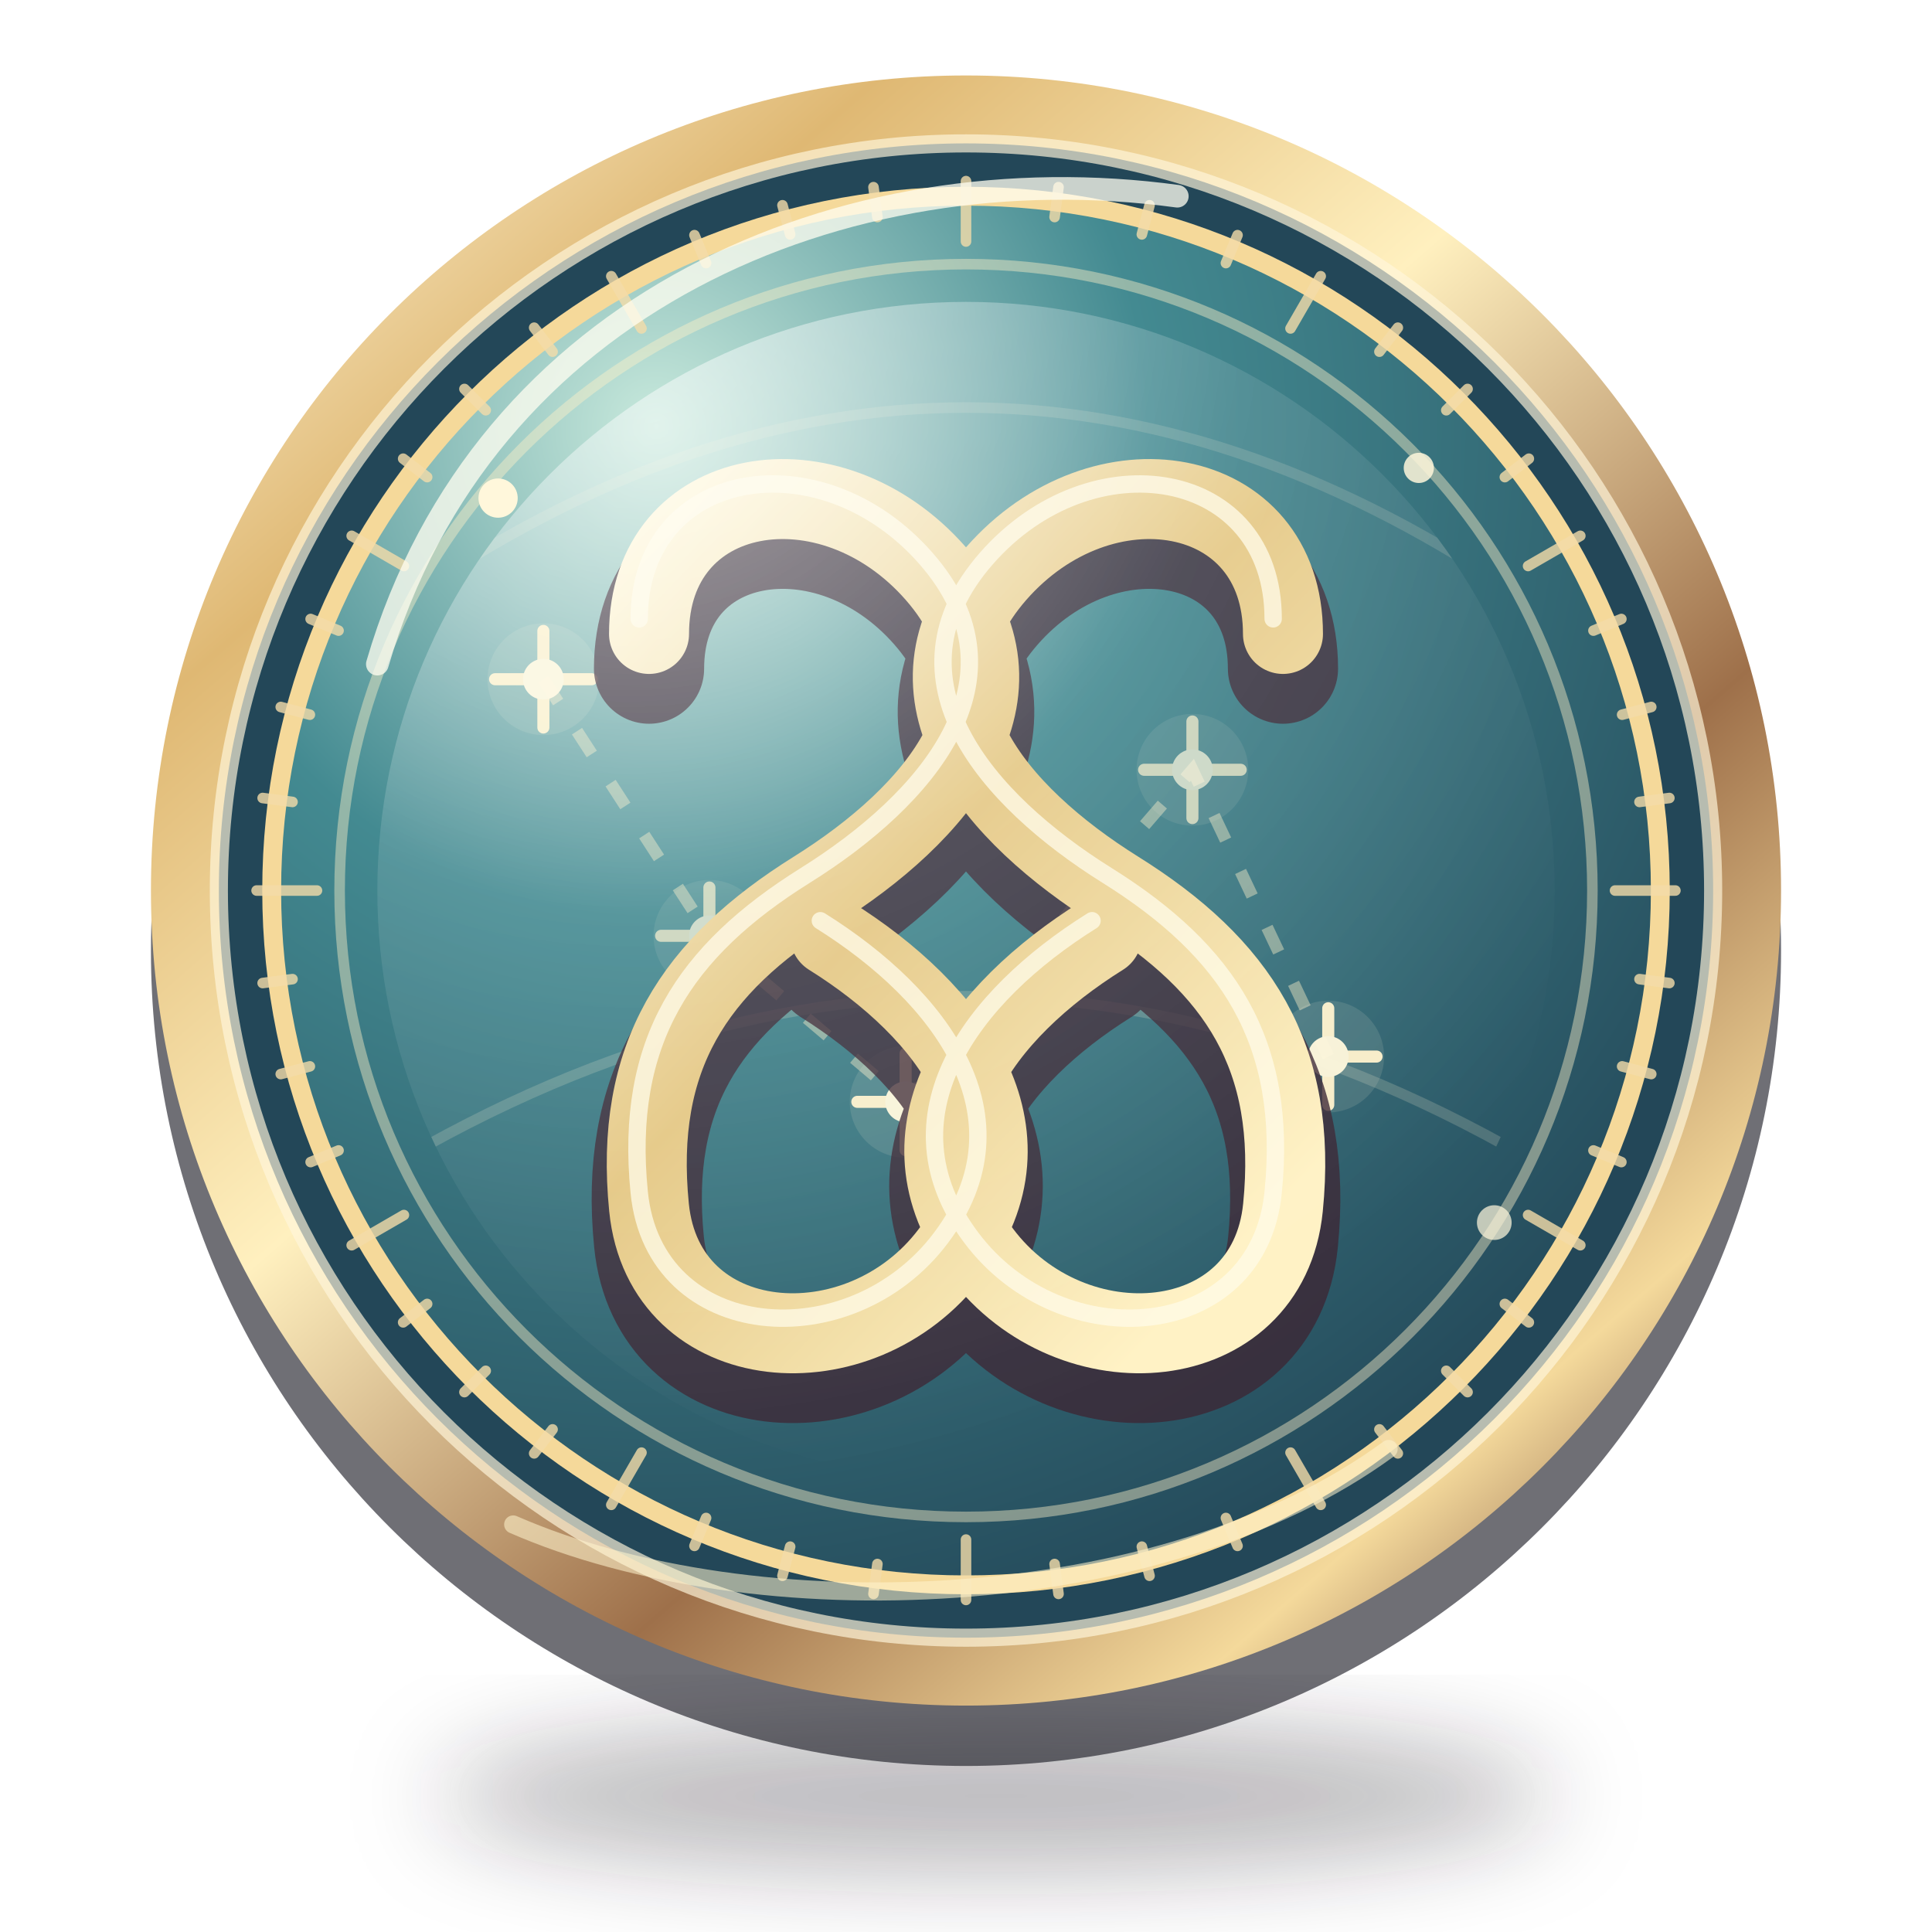
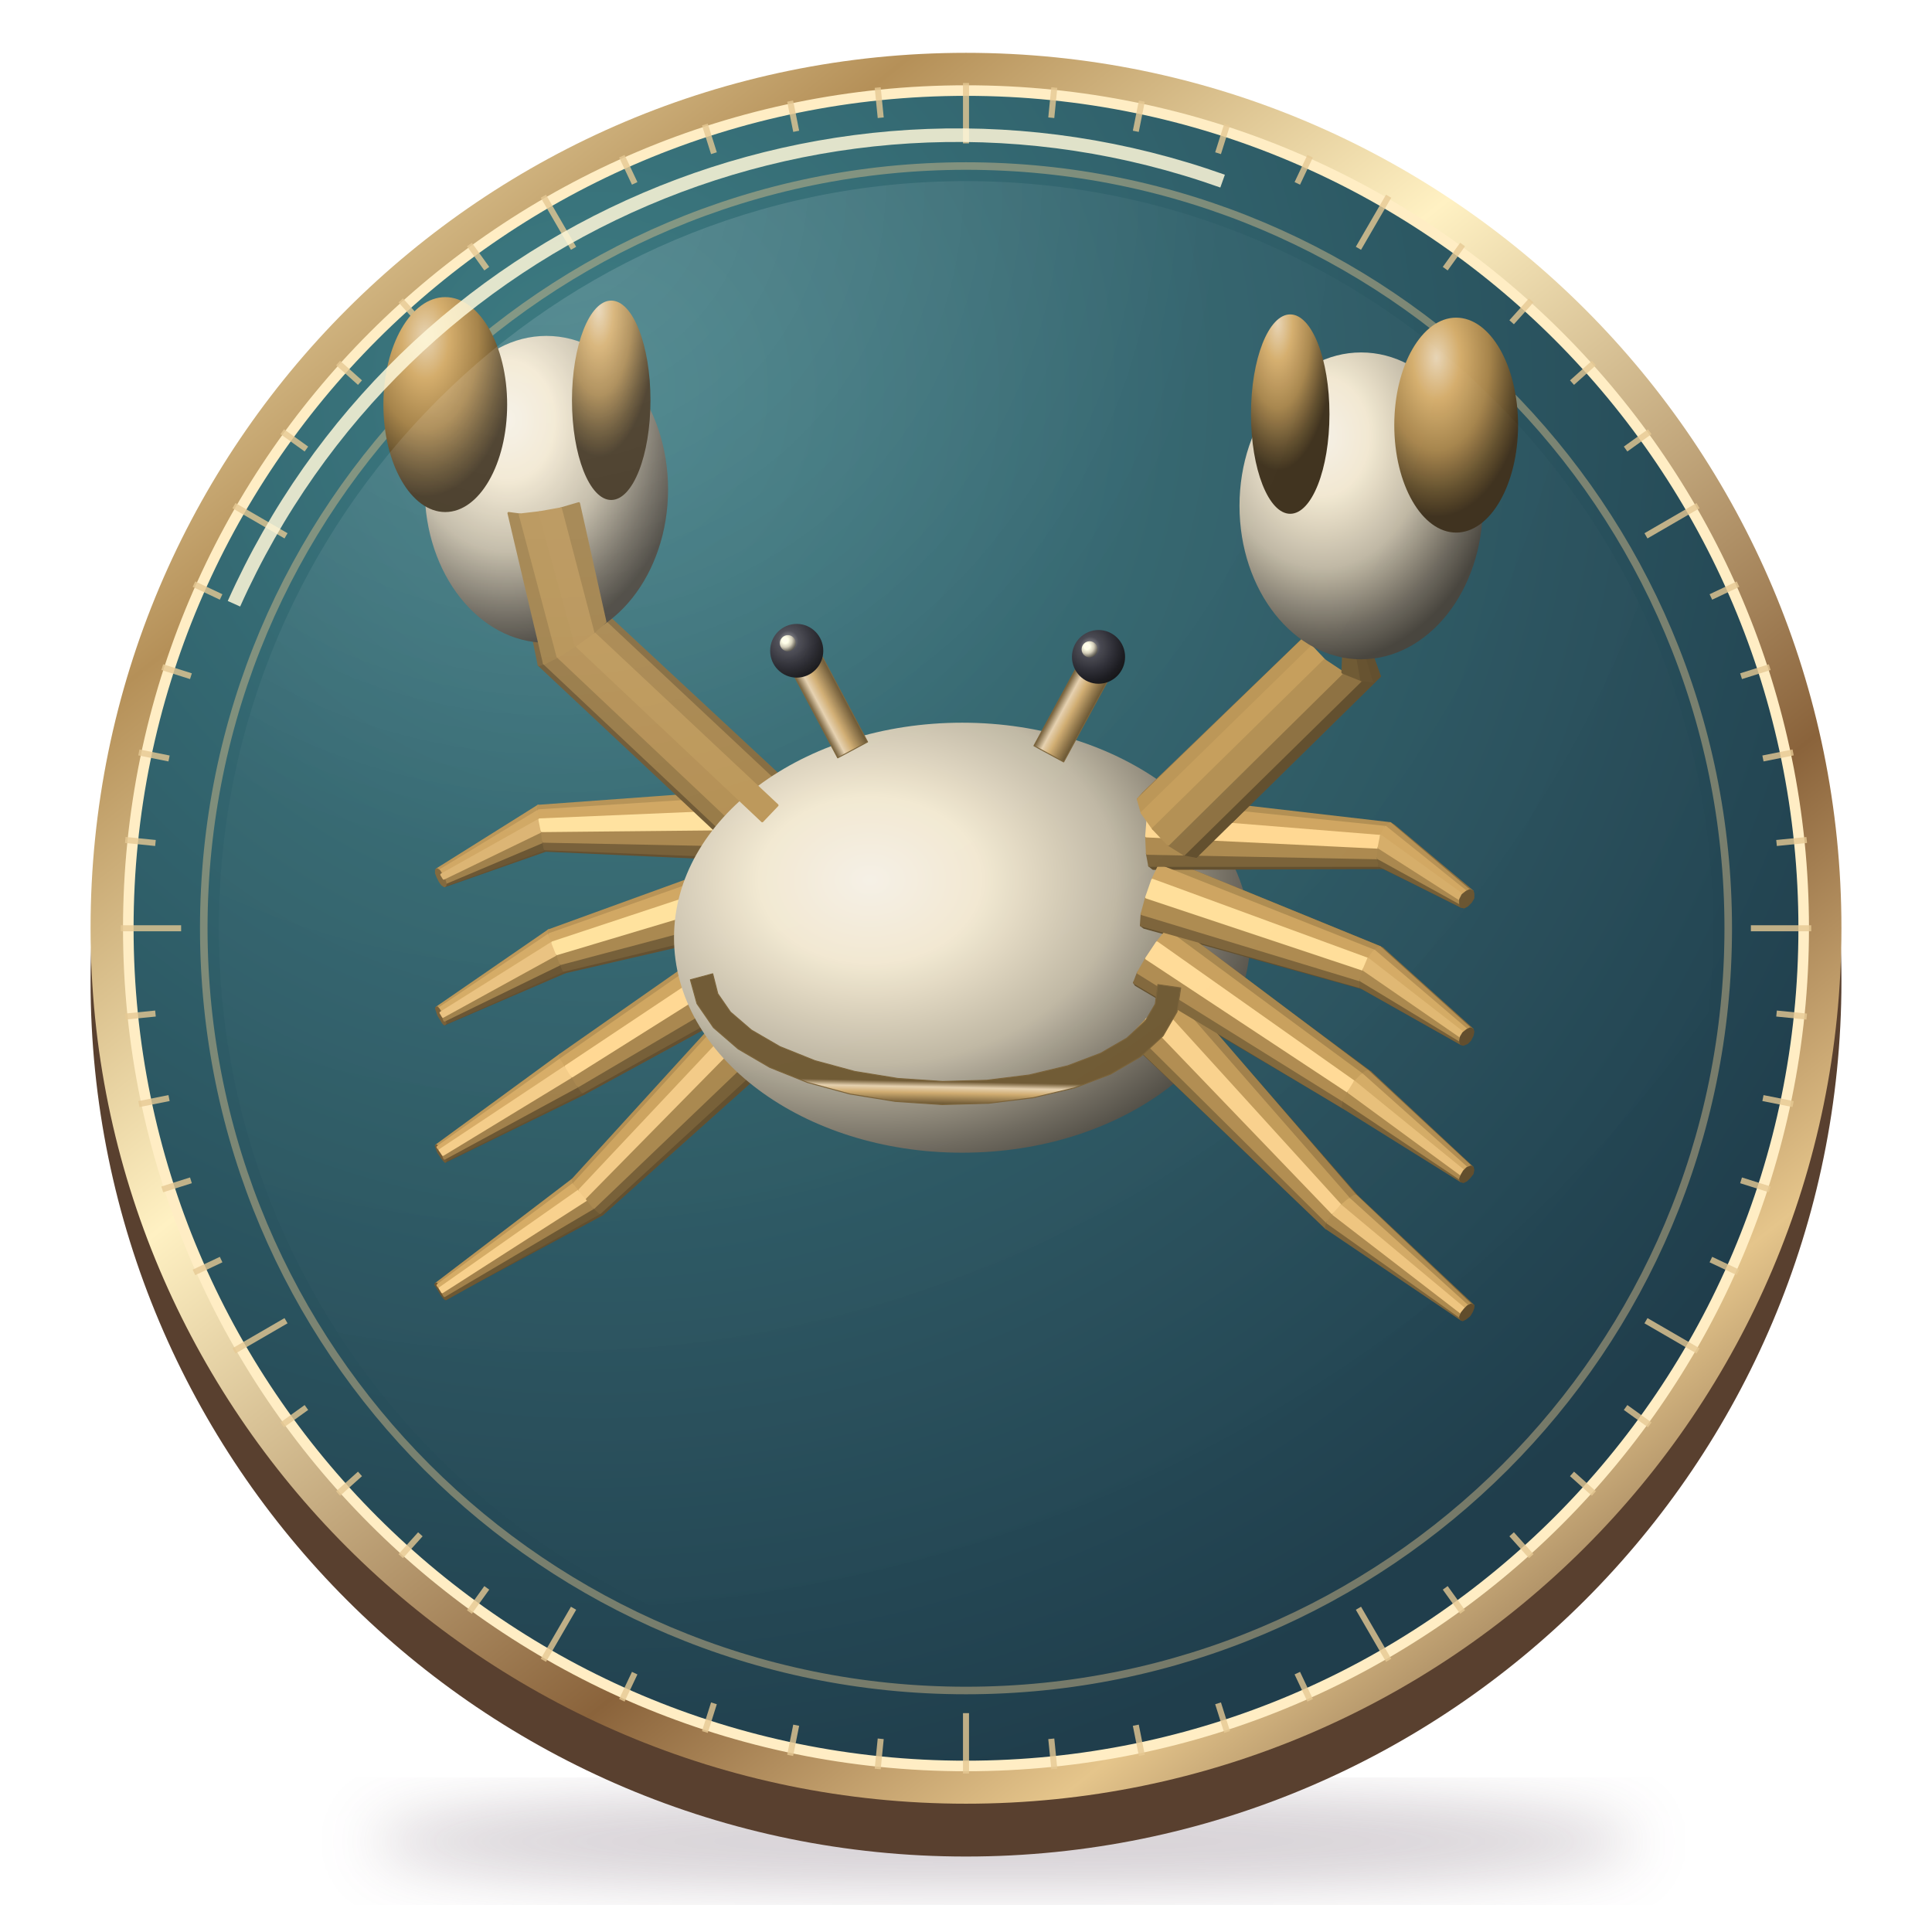
- <svg xmlns="http://www.w3.org/2000/svg" viewBox="0 0 128 128" role="img" aria-labelledby="seal-vezis-title seal-vezis-desc">
+ <svg xmlns="http://www.w3.org/2000/svg" viewBox="0 0 256 256" role="img" aria-labelledby="sculpt-vezis-title">
  <defs>
-     <radialGradient id="seal-vezis-sky" cx=".28" cy=".17" r=".92">
-       <stop stop-color="#c8e9dc" />
-       <stop offset=".38" stop-color="#438a91" />
-       <stop offset="1" stop-color="#234758" />
+     <linearGradient id="sculpt-vezis-metal" x1=".1" y1="0" x2=".9" y2="1">
+       <stop stop-color="#f8e9bb" />
+       <stop offset=".18" stop-color="#b59058" />
+       <stop offset=".38" stop-color="#fff1c3" />
+       <stop offset=".67" stop-color="#8a633b" />
+       <stop offset=".83" stop-color="#e5c58b" />
+       <stop offset="1" stop-color="#5a402f" />
+     </linearGradient>
+     <radialGradient id="sculpt-vezis-face" cx=".28" cy=".18" r=".85">
+       <stop stop-color="#3d7c83" />
+       <stop offset="1" stop-color="#203e4c" />
    </radialGradient>
-     <linearGradient id="seal-vezis-rim" x1=".05" y1=".02" x2=".9" y2="1">
-       <stop stop-color="#fff4d5" />
-       <stop offset=".19" stop-color="#dfb873" />
-       <stop offset=".42" stop-color="#fff0bf" />
-       <stop offset=".67" stop-color="#9e704a" />
-       <stop offset=".86" stop-color="#f4d99b" />
-       <stop offset="1" stop-color="#704437" />
-     </linearGradient>
-     <linearGradient id="seal-vezis-glyph" x1="0" y1="0" x2=".8" y2="1">
-       <stop stop-color="#fff9de" />
-       <stop offset=".48" stop-color="#e4c783" />
-       <stop offset="1" stop-color="#fff2c5" />
-     </linearGradient>
-     <radialGradient id="seal-vezis-shine" cx=".24" cy=".04" r=".92">
-       <stop stop-color="#fff" stop-opacity=".55" />
-       <stop offset=".52" stop-color="#fff" stop-opacity=".11" />
+     <radialGradient id="sculpt-vezis-glass" cx=".22" cy="0" r="1">
+       <stop stop-color="#fff" stop-opacity=".16" />
+       <stop offset=".45" stop-color="#fff" stop-opacity=".025" />
      <stop offset="1" stop-color="#fff" stop-opacity="0" />
    </radialGradient>
-     <filter id="seal-vezis-shadow" x="-.35" y="-.3" width="1.7" height="1.8">
-       <feGaussianBlur stdDeviation="3.2" />
+     <filter id="sculpt-vezis-blur">
+       <feGaussianBlur stdDeviation="4" />
    </filter>
-     <clipPath id="seal-vezis-clip">
-       <circle cx="64" cy="59" r="39" />
-     </clipPath>
  </defs>
-   <ellipse cx="66" cy="119" rx="37" ry="5" fill="#1d1721" opacity=".3" filter="url(#seal-vezis-shadow)" />
-   <circle cx="64" cy="63" r="54" fill="#171721" opacity=".62" />
-   <circle cx="64" cy="59" r="54" fill="url(#seal-vezis-rim)" />
-   <circle cx="64" cy="59" r="49.5" fill="#234758" stroke="#fff6db" stroke-opacity=".67" stroke-width="1.2" />
-   <circle cx="64" cy="59" r="46" fill="url(#seal-vezis-sky)" stroke="#f5d99a" stroke-width="1.25" />
-   <circle cx="64" cy="59" r="41.5" fill="none" stroke="#fff3c9" stroke-opacity=".43" stroke-width=".7" />
-   <g fill="none" stroke="#f4dca9" stroke-width=".7" stroke-opacity=".8" stroke-linecap="round">
-     <path d="M64.00 16.00L64.00 12.00" />
-     <path d="M69.87 14.38L70.13 12.40" />
-     <path d="M75.65 15.53L76.16 13.60" />
-     <path d="M81.22 17.43L81.99 15.58" />
-     <path d="M85.50 21.76L87.50 18.30" />
-     <path d="M91.39 23.30L92.61 21.71" />
-     <path d="M95.82 27.18L97.23 25.77" />
-     <path d="M99.70 31.61L101.29 30.39" />
-     <path d="M101.24 37.50L104.70 35.50" />
-     <path d="M105.57 41.78L107.42 41.01" />
-     <path d="M107.47 47.35L109.40 46.84" />
-     <path d="M108.62 53.13L110.60 52.87" />
-     <path d="M107.00 59.00L111.00 59.00" />
-     <path d="M108.62 64.87L110.60 65.13" />
-     <path d="M107.47 70.65L109.40 71.16" />
-     <path d="M105.57 76.22L107.42 76.99" />
-     <path d="M101.24 80.50L104.70 82.50" />
-     <path d="M99.70 86.39L101.29 87.61" />
-     <path d="M95.82 90.82L97.23 92.23" />
-     <path d="M91.39 94.70L92.61 96.29" />
-     <path d="M85.50 96.24L87.50 99.70" />
-     <path d="M81.22 100.57L81.99 102.42" />
-     <path d="M75.65 102.47L76.16 104.40" />
-     <path d="M69.87 103.62L70.13 105.60" />
-     <path d="M64.00 102.00L64.00 106.00" />
-     <path d="M58.13 103.62L57.87 105.60" />
-     <path d="M52.35 102.47L51.84 104.40" />
-     <path d="M46.78 100.57L46.01 102.42" />
-     <path d="M42.50 96.24L40.50 99.70" />
-     <path d="M36.61 94.70L35.39 96.29" />
-     <path d="M32.18 90.82L30.77 92.23" />
-     <path d="M28.30 86.39L26.71 87.61" />
-     <path d="M26.76 80.50L23.30 82.50" />
-     <path d="M22.43 76.22L20.58 76.99" />
-     <path d="M20.53 70.65L18.60 71.16" />
-     <path d="M19.38 64.87L17.40 65.13" />
-     <path d="M21.00 59.00L17.00 59.00" />
-     <path d="M19.38 53.13L17.40 52.87" />
-     <path d="M20.53 47.35L18.60 46.84" />
-     <path d="M22.43 41.78L20.58 41.01" />
-     <path d="M26.76 37.50L23.30 35.50" />
-     <path d="M28.30 31.61L26.71 30.39" />
-     <path d="M32.18 27.18L30.77 25.77" />
-     <path d="M36.61 23.30L35.39 21.71" />
-     <path d="M42.50 21.76L40.50 18.30" />
-     <path d="M46.78 17.43L46.01 15.58" />
-     <path d="M52.35 15.53L51.84 13.60" />
-     <path d="M58.13 14.38L57.87 12.40" />
+   <ellipse cx="133" cy="244" rx="84" ry="7" fill="#493345" opacity=".22" filter="url(#sculpt-vezis-blur)" />
+   <circle cx="128" cy="130" r="116" fill="#59402f" />
+   <circle cx="128" cy="123" r="116" fill="url(#sculpt-vezis-metal)" />
+   <circle cx="128" cy="123" r="111" fill="url(#sculpt-vezis-face)" stroke="#ffedc4" stroke-width="1.4" />
+   <circle cx="128" cy="123" r="101" fill="none" stroke="#dfc18c" stroke-opacity=".45" />
+   <g fill="none" stroke="#e6c994" stroke-width=".8" opacity=".8">
+     <path d="M128.0 19.0L128.0 11.0" />
+     <path d="M139.3 15.6L139.7 11.6" />
+     <path d="M150.5 17.4L151.3 13.4" />
+     <path d="M161.4 20.3L162.6 16.5" />
+     <path d="M171.9 24.3L173.6 20.7" />
+     <path d="M180.0 32.9L184.0 26.0" />
+     <path d="M191.5 35.6L193.8 32.4" />
+     <path d="M200.3 42.7L202.9 39.8" />
+     <path d="M208.3 50.7L211.2 48.1" />
+     <path d="M215.4 59.5L218.6 57.2" />
+     <path d="M218.1 71.0L225.0 67.0" />
+     <path d="M226.7 79.1L230.3 77.4" />
+     <path d="M230.7 89.6L234.5 88.4" />
+     <path d="M233.6 100.5L237.6 99.7" />
+     <path d="M235.4 111.7L239.4 111.3" />
+     <path d="M232.0 123.0L240.0 123.0" />
+     <path d="M235.4 134.3L239.4 134.7" />
+     <path d="M233.6 145.5L237.6 146.3" />
+     <path d="M230.7 156.4L234.5 157.6" />
+     <path d="M226.7 166.9L230.3 168.6" />
+     <path d="M218.1 175.0L225.0 179.0" />
+     <path d="M215.4 186.5L218.6 188.8" />
+     <path d="M208.3 195.3L211.2 197.9" />
+     <path d="M200.3 203.3L202.9 206.2" />
+     <path d="M191.5 210.4L193.8 213.6" />
+     <path d="M180.0 213.1L184.0 220.0" />
+     <path d="M171.9 221.7L173.6 225.3" />
+     <path d="M161.4 225.7L162.6 229.5" />
+     <path d="M150.5 228.6L151.3 232.6" />
+     <path d="M139.3 230.4L139.7 234.4" />
+     <path d="M128.0 227.0L128.0 235.0" />
+     <path d="M116.7 230.4L116.3 234.4" />
+     <path d="M105.5 228.6L104.7 232.6" />
+     <path d="M94.6 225.7L93.4 229.5" />
+     <path d="M84.1 221.7L82.4 225.3" />
+     <path d="M76.0 213.1L72.0 220.0" />
+     <path d="M64.5 210.4L62.2 213.6" />
+     <path d="M55.7 203.3L53.1 206.2" />
+     <path d="M47.7 195.3L44.8 197.9" />
+     <path d="M40.6 186.5L37.4 188.8" />
+     <path d="M37.9 175.0L31.0 179.0" />
+     <path d="M29.3 166.9L25.7 168.6" />
+     <path d="M25.3 156.4L21.5 157.6" />
+     <path d="M22.4 145.5L18.4 146.3" />
+     <path d="M20.6 134.3L16.6 134.7" />
+     <path d="M24.0 123.0L16.0 123.0" />
+     <path d="M20.6 111.7L16.6 111.3" />
+     <path d="M22.4 100.5L18.4 99.7" />
+     <path d="M25.3 89.6L21.5 88.4" />
+     <path d="M29.3 79.1L25.7 77.4" />
+     <path d="M37.9 71.0L31.0 67.0" />
+     <path d="M40.6 59.5L37.4 57.2" />
+     <path d="M47.7 50.7L44.8 48.1" />
+     <path d="M55.7 42.7L53.1 39.8" />
+     <path d="M64.5 35.6L62.2 32.4" />
+     <path d="M76.0 32.9L72.0 26.0" />
+     <path d="M84.1 24.3L82.4 20.7" />
+     <path d="M94.6 20.3L93.4 16.5" />
+     <path d="M105.5 17.4L104.7 13.4" />
+     <path d="M116.7 15.6L116.3 11.6" />
  </g>
-   <g clip-path="url(#seal-vezis-clip)">
-     <path d="M20 81 Q64 51 108 81" fill="none" stroke="#fff5d6" stroke-opacity=".18" stroke-width=".7" />
-     <path d="M28 39 Q64 15 100 39" fill="none" stroke="#fff5d6" stroke-opacity=".15" stroke-width=".7" />
-     <polyline points="36,45 47,62 60,73 79,51 88,70" fill="none" stroke="#fff0c5" stroke-opacity=".42" stroke-width=".8" stroke-dasharray="1.8 2.3" />
-     <g transform="translate(36 45)" opacity=".96">
-       <path d="M0 -3.2V3.2M-3.2 0H3.2" stroke="#fff2cb" stroke-width=".8" stroke-linecap="round" />
-       <circle r="1.35" fill="#fff8dc" />
-       <circle r="3.7" fill="#fff8dc" opacity=".12" />
-     </g>
-     <g transform="translate(47 62)" opacity=".72">
-       <path d="M0 -3.2V3.2M-3.2 0H3.2" stroke="#fff2cb" stroke-width=".8" stroke-linecap="round" />
-       <circle r="1.35" fill="#fff8dc" />
-       <circle r="3.7" fill="#fff8dc" opacity=".12" />
-     </g>
-     <g transform="translate(60 73)" opacity=".96">
-       <path d="M0 -3.2V3.2M-3.2 0H3.2" stroke="#fff2cb" stroke-width=".8" stroke-linecap="round" />
-       <circle r="1.35" fill="#fff8dc" />
-       <circle r="3.7" fill="#fff8dc" opacity=".12" />
-     </g>
-     <g transform="translate(79 51)" opacity=".72">
-       <path d="M0 -3.2V3.2M-3.2 0H3.2" stroke="#fff2cb" stroke-width=".8" stroke-linecap="round" />
-       <circle r="1.35" fill="#fff8dc" />
-       <circle r="3.7" fill="#fff8dc" opacity=".12" />
-     </g>
-     <g transform="translate(88 70)" opacity=".96">
-       <path d="M0 -3.2V3.2M-3.2 0H3.2" stroke="#fff2cb" stroke-width=".8" stroke-linecap="round" />
-       <circle r="1.35" fill="#fff8dc" />
-       <circle r="3.7" fill="#fff8dc" opacity=".12" />
-     </g>
-     <path d="M43 42 C43 32 55 30 62 38 C69 46 62 54 54 59 C46 64 42 70 43 80 C44 90 57 91 63 83 C69 75 63 67 55 62 M85 42 C85 32 73 30 66 38 C59 46 66 54 74 59 C82 64 86 70 85 80 C84 90 71 91 65 83 C59 75 65 67 73 62" transform="translate(0 2.3)" fill="none" stroke="#3c2735" stroke-opacity=".8" stroke-width="7.3" stroke-linecap="round" stroke-linejoin="round" />
-     <path d="M43 42 C43 32 55 30 62 38 C69 46 62 54 54 59 C46 64 42 70 43 80 C44 90 57 91 63 83 C69 75 63 67 55 62 M85 42 C85 32 73 30 66 38 C59 46 66 54 74 59 C82 64 86 70 85 80 C84 90 71 91 65 83 C59 75 65 67 73 62" fill="none" stroke="url(#seal-vezis-glyph)" stroke-width="5.3" stroke-linecap="round" stroke-linejoin="round" />
-     <path d="M43 42 C43 32 55 30 62 38 C69 46 62 54 54 59 C46 64 42 70 43 80 C44 90 57 91 63 83 C69 75 63 67 55 62 M85 42 C85 32 73 30 66 38 C59 46 66 54 74 59 C82 64 86 70 85 80 C84 90 71 91 65 83 C59 75 65 67 73 62" transform="translate(-.65 -1)" fill="none" stroke="#fffbe7" stroke-opacity=".76" stroke-width="1.15" stroke-linecap="round" stroke-linejoin="round" />
-     <circle cx="64" cy="59" r="43" fill="url(#seal-vezis-shine)" />
+   <g>
+     <defs>
+       <radialGradient id="vezis-surface-0" gradientUnits="userSpaceOnUse" cx="67.24" cy="57.52" r="23.86" gradientTransform="translate(0 -16.90214) scale(1 1.260668)">
+         <stop stop-color="#f5f0e5" />
+         <stop offset=".26" stop-color="#f2e8d1" />
+         <stop offset=".58" stop-color="#bfb7a3" />
+         <stop offset=".85" stop-color="#6e695e" />
+         <stop offset="1" stop-color="#46433c" />
+       </radialGradient>
+       <radialGradient id="vezis-surface-1" gradientUnits="userSpaceOnUse" cx="56.37" cy="48.49" r="12.14" gradientTransform="translate(0 -39.44772) scale(1 1.73577)">
+         <stop stop-color="#e7d4b4" />
+         <stop offset=".26" stop-color="#d4ad6c" />
+         <stop offset=".58" stop-color="#a6844b" />
+         <stop offset=".85" stop-color="#5f4c2b" />
+         <stop offset="1" stop-color="#3d301c" />
+       </radialGradient>
+       <radialGradient id="vezis-surface-2" gradientUnits="userSpaceOnUse" cx="79.33" cy="48.29" r="7.69" gradientTransform="translate(0 -81.8464) scale(1 2.542981)">
+         <stop stop-color="#e7d4b4" />
+         <stop offset=".26" stop-color="#d4ad6c" />
+         <stop offset=".58" stop-color="#a6844b" />
+         <stop offset=".85" stop-color="#5f4c2b" />
+         <stop offset="1" stop-color="#3d301c" />
+       </radialGradient>
+       <radialGradient id="vezis-surface-3" gradientUnits="userSpaceOnUse" cx="104.45" cy="84.95" r="5.21" gradientTransform="translate(0 -0.9195712) scale(1 1.010665)">
+         <stop stop-color="#a2a2a6" />
+         <stop offset=".26" stop-color="#46464f" />
+         <stop offset=".58" stop-color="#2b2b33" />
+         <stop offset=".85" stop-color="#18181d" />
+         <stop offset="1" stop-color="#101013" />
+       </radialGradient>
+       <radialGradient id="vezis-surface-4" gradientUnits="userSpaceOnUse" cx="104.05" cy="84.85" r="1.56" gradientTransform="translate(0 -0.8324587) scale(1 1.009767)">
+         <stop stop-color="#fffbf0" />
+         <stop offset=".26" stop-color="#ffffe7" />
+         <stop offset=".58" stop-color="#d1cbb6" />
+         <stop offset=".85" stop-color="#787468" />
+         <stop offset="1" stop-color="#4d4a43" />
+       </radialGradient>
+       <radialGradient id="vezis-surface-5" gradientUnits="userSpaceOnUse" cx="175.20" cy="59.71" r="23.86" gradientTransform="translate(0 -17.47167) scale(1 1.260668)">
+         <stop stop-color="#f5f0e5" />
+         <stop offset=".26" stop-color="#f2e8d1" />
+         <stop offset=".58" stop-color="#bfb7a3" />
+         <stop offset=".85" stop-color="#6e695e" />
+         <stop offset="1" stop-color="#46433c" />
+       </radialGradient>
+       <radialGradient id="vezis-surface-6" gradientUnits="userSpaceOnUse" cx="190.33" cy="51.20" r="12.14" gradientTransform="translate(0 -41.44231) scale(1 1.73577)">
+         <stop stop-color="#e7d4b4" />
+         <stop offset=".26" stop-color="#d4ad6c" />
+         <stop offset=".58" stop-color="#a6844b" />
+         <stop offset=".85" stop-color="#5f4c2b" />
+         <stop offset="1" stop-color="#3d301c" />
+       </radialGradient>
+       <radialGradient id="vezis-surface-7" gradientUnits="userSpaceOnUse" cx="169.30" cy="50.11" r="7.69" gradientTransform="translate(0 -84.65577) scale(1 2.542981)">
+         <stop stop-color="#e7d4b4" />
+         <stop offset=".26" stop-color="#d4ad6c" />
+         <stop offset=".58" stop-color="#a6844b" />
+         <stop offset=".85" stop-color="#5f4c2b" />
+         <stop offset="1" stop-color="#3d301c" />
+       </radialGradient>
+       <radialGradient id="vezis-surface-8" gradientUnits="userSpaceOnUse" cx="144.44" cy="85.75" r="5.21" gradientTransform="translate(0 -0.9282012) scale(1 1.010665)">
+         <stop stop-color="#a2a2a6" />
+         <stop offset=".26" stop-color="#46464f" />
+         <stop offset=".58" stop-color="#2b2b33" />
+         <stop offset=".85" stop-color="#18181d" />
+         <stop offset="1" stop-color="#101013" />
+       </radialGradient>
+       <radialGradient id="vezis-surface-9" gradientUnits="userSpaceOnUse" cx="144.04" cy="85.66" r="1.56" gradientTransform="translate(0 -0.8403623) scale(1 1.009767)">
+         <stop stop-color="#fffbf0" />
+         <stop offset=".26" stop-color="#ffffe7" />
+         <stop offset=".58" stop-color="#d1cbb6" />
+         <stop offset=".85" stop-color="#787468" />
+         <stop offset="1" stop-color="#4d4a43" />
+       </radialGradient>
+       <radialGradient id="vezis-surface-10" gradientUnits="userSpaceOnUse" cx="115.28" cy="113.99" r="56.51" gradientTransform="translate(0 31.53623) scale(1 0.7461863)">
+         <stop stop-color="#f5f0e5" />
+         <stop offset=".26" stop-color="#f2e8d1" />
+         <stop offset=".58" stop-color="#bfb7a3" />
+         <stop offset=".85" stop-color="#6e695e" />
+         <stop offset="1" stop-color="#46433c" />
+       </radialGradient>
+       <linearGradient id="vezis-tube-0" gradientUnits="userSpaceOnUse" x1="104.998" y1="89.13" x2="108.961" y2="87.024">
+         <stop stop-color="#6f5933" />
+         <stop offset=".25" stop-color="#e5d0ae" />
+         <stop offset=".50" stop-color="#d0ac70" />
+         <stop offset="1" stop-color="#65512e" />
+       </linearGradient>
+       <linearGradient id="vezis-tube-1" gradientUnits="userSpaceOnUse" x1="142.995" y1="87.775" x2="146.939" y2="89.917">
+         <stop stop-color="#6f5933" />
+         <stop offset=".25" stop-color="#e5d0ae" />
+         <stop offset=".50" stop-color="#d0ac70" />
+         <stop offset="1" stop-color="#65512e" />
+       </linearGradient>
+       <linearGradient id="vezis-tube-2" gradientUnits="userSpaceOnUse" x1="124.89" y1="143.3" x2="124.828" y2="146.36">
+         <stop stop-color="#6f5933" />
+         <stop offset=".25" stop-color="#e5d0ae" />
+         <stop offset=".50" stop-color="#d0ac70" />
+         <stop offset="1" stop-color="#65512e" />
+       </linearGradient>
+     </defs>
+     <polygon fill="#614d2c" stroke="#614d2c" stroke-width=".32" stroke-linejoin="round" points="79.8,160.9 59.0,172.1 59.1,172.1 79.5,160.7" />
+     <polygon fill="#bb9555" stroke="#bb9555" stroke-width=".32" stroke-linejoin="round" points="76.1,156.8 58.0,170.3 57.8,170.1 75.9,156.3" />
+     <polygon fill="#695430" stroke="#695430" stroke-width=".32" stroke-linejoin="round" points="58.2,171.0 58.5,171.5 58.8,171.9 59.0,172.1 59.1,172.1 58.9,171.7 58.6,171.2 58.3,170.7 58.0,170.3 57.8,170.1 57.7,170.2 57.9,170.5" />
+     <polygon fill="#6b5631" stroke="#6b5631" stroke-width=".32" stroke-linejoin="round" points="79.5,160.7 59.1,172.1 58.9,171.7 78.7,160.0" />
+     <polygon fill="#d5ab64" stroke="#d5ab64" stroke-width=".32" stroke-linejoin="round" points="76.8,157.7 58.3,170.7 58.0,170.3 76.1,156.8" />
+     <polygon fill="#614d2c" stroke="#614d2c" stroke-width=".32" stroke-linejoin="round" points="77.4,144.9 59.0,153.9 59.0,153.8 77.2,144.7" />
+     <polygon fill="#a18049" stroke="#a18049" stroke-width=".32" stroke-linejoin="round" points="78.7,160.0 58.9,171.7 58.6,171.2 77.8,158.9" />
+     <polygon fill="#f8d08c" stroke="#f8d08c" stroke-width=".32" stroke-linejoin="round" points="77.8,158.9 58.6,171.2 58.3,170.7 76.8,157.7" />
+     <polygon fill="#bc9656" stroke="#bc9656" stroke-width=".32" stroke-linejoin="round" points="74.4,140.3 58.0,152.0 57.8,151.8 74.2,139.8" />
+     <polygon fill="#6a5430" stroke="#6a5430" stroke-width=".32" stroke-linejoin="round" points="77.2,144.7 59.0,153.8 58.9,153.5 76.6,143.9" />
+     <polygon fill="#6f5833" stroke="#6f5833" stroke-width=".32" stroke-linejoin="round" points="58.1,152.7 58.5,153.3 58.8,153.7 59.0,153.9 59.0,153.8 58.9,153.5 58.7,153.0 58.3,152.4 58.0,152.0 57.8,151.8 57.8,151.9 57.9,152.2" />
+     <polygon fill="#d6ab65" stroke="#d6ab65" stroke-width=".32" stroke-linejoin="round" points="75.0,141.3 58.3,152.4 58.0,152.0 74.4,140.3" />
+     <polygon fill="#b38e51" stroke="#b38e51" stroke-width=".32" stroke-linejoin="round" points="99.7,130.9 76.1,156.8 75.9,156.3 99.7,130.2" />
+     <polygon fill="#614d2c" stroke="#614d2c" stroke-width=".32" stroke-linejoin="round" points="106.4,137.1 79.8,160.9 79.5,160.7 105.5,136.8" />
+     <polygon fill="#614d2c" stroke="#614d2c" stroke-width=".32" stroke-linejoin="round" points="74.9,128.8 58.9,135.7 59.0,135.6 74.7,128.6" />
+     <polygon fill="#a07f49" stroke="#a07f49" stroke-width=".32" stroke-linejoin="round" points="76.6,143.9 58.9,153.5 58.7,153.0 75.8,142.6" />
+     <polygon fill="#f4cc88" stroke="#f4cc88" stroke-width=".32" stroke-linejoin="round" points="75.8,142.6 58.7,153.0 58.3,152.4 75.0,141.3" />
+     <polygon fill="#bc9656" stroke="#bc9656" stroke-width=".32" stroke-linejoin="round" points="72.8,123.8 58.1,133.7 57.9,133.5 72.7,123.3" />
+     <polygon fill="#614d2c" stroke="#614d2c" stroke-width=".32" stroke-linejoin="round" points="105.5,129.6 77.4,144.9 77.2,144.7 104.8,129.3" />
+     <polygon fill="#685330" stroke="#685330" stroke-width=".32" stroke-linejoin="round" points="74.7,128.6 59.0,135.6 58.9,135.2 74.3,127.7" />
+     <polygon fill="#b69153" stroke="#b69153" stroke-width=".32" stroke-linejoin="round" points="100.4,122.2 74.4,140.3 74.2,139.8 100.5,121.4" />
+     <polygon fill="#d4aa64" stroke="#d4aa64" stroke-width=".32" stroke-linejoin="round" points="73.2,124.9 58.4,134.2 58.1,133.7 72.8,123.8" />
+     <polygon fill="#765e36" stroke="#765e36" stroke-width=".32" stroke-linejoin="round" points="58.1,134.5 58.4,135.0 58.7,135.5 58.9,135.7 59.0,135.6 58.9,135.2 58.7,134.7 58.4,134.2 58.1,133.7 57.9,133.5 57.8,133.6 57.9,133.9" />
+     <polygon fill="#614d2c" stroke="#614d2c" stroke-width=".32" stroke-linejoin="round" points="72.3,112.7 58.9,117.4 59.0,117.3 72.2,112.5" />
+     <polygon fill="#cca35d" stroke="#cca35d" stroke-width=".32" stroke-linejoin="round" points="100.7,132.3 76.8,157.7 76.1,156.8 99.7,130.9" />
+     <polygon fill="#765e36" stroke="#765e36" stroke-width=".32" stroke-linejoin="round" points="105.5,136.8 79.5,160.7 78.7,160.0 104.0,135.8" />
+     <polygon fill="#9f7f48" stroke="#9f7f48" stroke-width=".32" stroke-linejoin="round" points="74.3,127.7 58.9,135.2 58.7,134.7 73.8,126.4" />
+     <polygon fill="#614d2c" stroke="#614d2c" stroke-width=".32" stroke-linejoin="round" points="104.4,122.0 74.9,128.8 74.7,128.6 103.8,121.6" />
+     <polygon fill="#eac27f" stroke="#eac27f" stroke-width=".32" stroke-linejoin="round" points="73.8,126.4 58.7,134.7 58.4,134.2 73.2,124.9" />
+     <polygon fill="#bb9555" stroke="#bb9555" stroke-width=".32" stroke-linejoin="round" points="71.4,107.4 58.2,115.4 57.9,115.2 71.3,106.8" />
+     <polygon fill="#b79153" stroke="#b79153" stroke-width=".32" stroke-linejoin="round" points="101.4,113.7 72.8,123.8 72.7,123.3 101.6,112.8" />
+     <polygon fill="#7e653a" stroke="#7e653a" stroke-width=".32" stroke-linejoin="round" points="103.8,133.2 105.3,134.9 106.3,136.4 106.4,137.1 105.5,136.8 104.0,135.8 102.2,134.1 100.7,132.3 99.7,130.9 99.7,130.2 100.5,130.4 102.0,131.5" />
+     <polygon fill="#745d35" stroke="#745d35" stroke-width=".32" stroke-linejoin="round" points="104.8,129.3 77.2,144.7 76.6,143.9 103.6,128.0" />
+     <polygon fill="#68532f" stroke="#68532f" stroke-width=".32" stroke-linejoin="round" points="72.2,112.5 59.0,117.3 59.0,117.0 72.0,111.5" />
+     <polygon fill="#f3ca86" stroke="#f3ca86" stroke-width=".32" stroke-linejoin="round" points="102.2,134.1 77.8,158.9 76.8,157.7 100.7,132.3" />
+     <polygon fill="#a9874d" stroke="#a9874d" stroke-width=".32" stroke-linejoin="round" points="104.0,135.8 78.7,160.0 77.8,158.9 102.2,134.1" />
+     <polygon fill="#614d2c" stroke="#614d2c" stroke-width=".32" stroke-linejoin="round" points="103.2,114.1 72.3,112.7 72.2,112.5 102.7,113.7" />
+     <polygon fill="#cfa55f" stroke="#cfa55f" stroke-width=".32" stroke-linejoin="round" points="101.1,123.9 75.0,141.3 74.4,140.3 100.4,122.2" />
+     <polygon fill="#d0a661" stroke="#d0a661" stroke-width=".32" stroke-linejoin="round" points="71.5,108.6 58.5,115.9 58.2,115.4 71.4,107.4" />
+     <polygon fill="#725b34" stroke="#725b34" stroke-width=".32" stroke-linejoin="round" points="103.8,125.1 104.9,127.2 105.6,128.8 105.5,129.6 104.8,129.3 103.6,128.0 102.2,126.0 101.1,123.9 100.4,122.2 100.5,121.4 101.2,121.8 102.4,123.1" />
+     <polygon fill="#9e7e48" stroke="#9e7e48" stroke-width=".32" stroke-linejoin="round" points="72.0,111.5 59.0,117.0 58.8,116.4 71.8,110.1" />
+     <polygon fill="#80663a" stroke="#80663a" stroke-width=".32" stroke-linejoin="round" points="58.0,116.2 58.3,116.8 58.6,117.2 58.9,117.4 59.0,117.3 59.0,117.0 58.8,116.4 58.5,115.9 58.2,115.4 57.9,115.2 57.8,115.3 57.8,115.7" />
+     <polygon fill="#dbb371" stroke="#dbb371" stroke-width=".32" stroke-linejoin="round" points="71.8,110.1 58.8,116.4 58.5,115.9 71.5,108.6" />
+     <polygon fill="#b49052" stroke="#b49052" stroke-width=".32" stroke-linejoin="round" points="102.5,105.4 71.4,107.4 71.3,106.8 102.9,104.5" />
+     <polygon fill="#735c35" stroke="#735c35" stroke-width=".32" stroke-linejoin="round" points="103.8,121.6 74.7,128.6 74.3,127.7 103.0,120.1" />
+     <polygon fill="#a8864d" stroke="#a8864d" stroke-width=".32" stroke-linejoin="round" points="103.6,128.0 76.6,143.9 75.8,142.6 102.2,126.0" />
+     <polygon fill="#ffd792" stroke="#ffd792" stroke-width=".32" stroke-linejoin="round" points="102.2,126.0 75.8,142.6 75.0,141.3 101.1,123.9" />
+     <polygon fill="#d0a660" stroke="#d0a660" stroke-width=".32" stroke-linejoin="round" points="101.6,115.5 73.2,124.9 72.8,123.8 101.4,113.7" />
+     <polygon fill="#624e2d" stroke="#624e2d" stroke-width=".32" stroke-linejoin="round" points="103.8,116.9 104.4,119.3 104.6,121.1 104.4,122.0 103.8,121.6 103.0,120.1 102.2,117.9 101.6,115.5 101.4,113.7 101.6,112.8 102.2,113.2 103.0,114.7" />
+     <polygon fill="#755d35" stroke="#755d35" stroke-width=".32" stroke-linejoin="round" points="102.7,113.7 72.2,112.5 72.0,111.5 102.4,112.1" />
+     <polygon fill="#614d2c" stroke="#614d2c" stroke-width=".32" stroke-linejoin="round" points="101.0,107.7 99.1,109.8 97.7,111.5 97.2,112.3 97.7,112.0 99.1,110.8 101.0,108.8 103.0,106.7 104.3,105.0 104.8,104.2 104.3,104.4 102.9,105.7" />
+     <polygon fill="#a8864d" stroke="#a8864d" stroke-width=".32" stroke-linejoin="round" points="103.0,120.1 74.3,127.7 73.8,126.4 102.2,117.9" />
+     <polygon fill="#ffe19c" stroke="#ffe19c" stroke-width=".32" stroke-linejoin="round" points="102.2,117.9 73.8,126.4 73.2,124.9 101.6,115.5" />
+     <polygon fill="#614d2c" stroke="#614d2c" stroke-width=".32" stroke-linejoin="round" points="103.8,108.8 103.8,111.3 103.5,113.2 103.2,114.1 102.7,113.7 102.4,112.1 102.2,109.8 102.2,107.3 102.5,105.4 102.9,104.5 103.3,104.9 103.6,106.5" />
+     <polygon fill="#cfa55f" stroke="#cfa55f" stroke-width=".32" stroke-linejoin="round" points="102.2,107.3 71.5,108.6 71.4,107.4 102.5,105.4" />
+     <polygon fill="#a9864d" stroke="#a9864d" stroke-width=".32" stroke-linejoin="round" points="102.4,112.1 72.0,111.5 71.8,110.1 102.2,109.8" />
+     <polygon fill="#ffe19d" stroke="#ffe19d" stroke-width=".32" stroke-linejoin="round" points="102.2,109.8 71.8,110.1 71.5,108.6 102.2,107.3" />
+     <polygon fill="#6c5631" stroke="#6c5631" stroke-width=".32" stroke-linejoin="round" points="97.2,112.3 71.4,88.1 72.1,87.9 97.7,112.0" />
+     <polygon fill="#83693c" stroke="#83693c" stroke-width=".32" stroke-linejoin="round" points="104.3,105.0 80.2,82.4 80.6,81.7 104.8,104.2" />
+     <polygon fill="#786037" stroke="#786037" stroke-width=".32" stroke-linejoin="round" points="71.4,88.1 67.2,67.6 67.4,68.0 72.1,87.9" />
+     <polygon fill="#967844" stroke="#967844" stroke-width=".32" stroke-linejoin="round" points="97.7,112.0 72.1,87.9 73.9,87.0 99.1,110.8" />
+     <polygon fill="#a7854c" stroke="#a7854c" stroke-width=".32" stroke-linejoin="round" points="103.0,106.7 78.6,83.8 80.2,82.4 104.3,105.0" />
+     <polygon fill="#a8864c" stroke="#a8864c" stroke-width=".32" stroke-linejoin="round" points="73.7,65.6 70.9,66.2 68.5,66.9 67.2,67.6 67.4,68.0 68.9,68.2 71.5,67.9 74.3,67.4 76.7,66.7 78.0,66.0 77.8,65.5 76.3,65.4" />
+     <polygon fill="#786037" stroke="#786037" stroke-width=".32" stroke-linejoin="round" points="80.2,82.4 76.7,66.7 78.0,66.0 80.6,81.7" />
+     <polygon fill="#b38e52" stroke="#b38e52" stroke-width=".32" stroke-linejoin="round" points="99.1,110.8 73.9,87.0 76.3,85.5 101.0,108.8" />
+     <ellipse cx="127.49" cy="124.25" rx="38.18" ry="28.49" fill="url(#vezis-surface-10)" />
+     <polygon fill="#bb9657" stroke="#bb9657" stroke-width=".32" stroke-linejoin="round" points="101.0,108.8 76.3,85.5 78.6,83.8 103.0,106.7" />
+     <ellipse cx="72.40" cy="64.84" rx="16.12" ry="20.33" fill="url(#vezis-surface-0)" />
+     <polygon fill="#9f7f48" stroke="#9f7f48" stroke-width=".32" stroke-linejoin="round" points="72.1,87.9 67.4,68.0 68.9,68.2 73.9,87.0" />
+     <ellipse cx="59.00" cy="53.61" rx="8.20" ry="14.24" fill="url(#vezis-surface-1)" />
+     <polygon fill="#9f7f48" stroke="#9f7f48" stroke-width=".32" stroke-linejoin="round" points="78.6,83.8 74.3,67.4 76.7,66.7 80.2,82.4" />
+     <polygon fill="#b59153" stroke="#b59153" stroke-width=".32" stroke-linejoin="round" points="73.9,87.0 68.9,68.2 71.5,67.9 76.3,85.5" />
+     <polygon fill="#b79255" stroke="#b79255" stroke-width=".32" stroke-linejoin="round" points="76.3,85.5 71.5,67.9 74.3,67.4 78.6,83.8" />
+     <polygon fill="#614d2c" stroke="#614d2c" stroke-width=".32" stroke-linejoin="round" points="149.6,137.7 175.7,162.7 176.0,162.8 149.7,137.9" />
+     <polygon fill="#705a33" stroke="#705a33" stroke-width=".32" stroke-linejoin="round" points="156.4,131.6 179.9,158.6 179.6,158.4 156.3,131.4" />
+     <polygon fill="#785f36" stroke="#785f36" stroke-width=".32" stroke-linejoin="round" points="155.7,122.9 181.6,142.1 181.2,141.9 155.5,122.6" />
+     <polygon fill="#614d2c" stroke="#614d2c" stroke-width=".32" stroke-linejoin="round" points="150.3,130.2 177.9,146.7 178.3,146.9 150.5,130.5" />
+     <polygon fill="#866b3d" stroke="#866b3d" stroke-width=".32" stroke-linejoin="round" points="150.4,136.7 175.9,162.0 175.7,162.7 149.6,137.7" />
+     <polygon fill="#a18049" stroke="#a18049" stroke-width=".32" stroke-linejoin="round" points="156.3,131.4 179.6,158.4 178.8,158.9 155.3,132.0" />
+     <ellipse cx="80.99" cy="53.04" rx="5.20" ry="13.21" fill="url(#vezis-surface-2)" />
+     <polygon fill="#7e6439" stroke="#7e6439" stroke-width=".32" stroke-linejoin="round" points="154.7,114.3 183.2,125.7 182.8,125.5 154.4,113.9" />
+     <polygon fill="#614d2c" stroke="#614d2c" stroke-width=".32" stroke-linejoin="round" points="151.2,122.6 180.3,130.8 180.8,131.0 151.6,122.9" />
+     <polygon fill="#b18d51" stroke="#b18d51" stroke-width=".32" stroke-linejoin="round" points="151.9,135.1 176.7,160.9 175.9,162.0 150.4,136.7" />
+     <polygon fill="#a8864c" stroke="#a8864c" stroke-width=".32" stroke-linejoin="round" points="155.5,122.6 181.2,141.9 180.5,142.4 154.6,123.3" />
+     <polygon fill="#c29b59" stroke="#c29b59" stroke-width=".32" stroke-linejoin="round" points="155.3,132.0 178.8,158.9 177.7,159.8 153.7,133.4" />
+     <polygon fill="#81673b" stroke="#81673b" stroke-width=".32" stroke-linejoin="round" points="150.8,128.9 178.1,145.9 177.9,146.7 150.3,130.2" />
+     <polygon fill="#f9d18d" stroke="#f9d18d" stroke-width=".32" stroke-linejoin="round" points="153.7,133.4 177.7,159.8 176.7,160.9 151.9,135.1" />
+     <path d="M111.00 100.42L105.00 89.13L108.96 87.02L114.96 98.31Z" fill="url(#vezis-tube-0)" stroke="#796137" stroke-width=".13" stroke-linejoin="round" />
+     <polygon fill="#ae8b4f" stroke="#ae8b4f" stroke-width=".32" stroke-linejoin="round" points="154.4,113.9 182.8,125.5 182.1,126.0 153.6,114.7" />
+     <polygon fill="#c8a05c" stroke="#c8a05c" stroke-width=".32" stroke-linejoin="round" points="154.6,123.3 180.5,142.4 179.5,143.4 153.3,124.9" />
+     <polygon fill="#af8b50" stroke="#af8b50" stroke-width=".32" stroke-linejoin="round" points="151.9,127.0 178.7,144.7 178.1,145.9 150.8,128.9" />
+     <polygon fill="#614d2c" stroke="#614d2c" stroke-width=".32" stroke-linejoin="round" points="152.3,114.7 182.8,114.7 183.3,115.0 152.8,115.1" />
+     <polygon fill="#7c6339" stroke="#7c6339" stroke-width=".32" stroke-linejoin="round" points="151.3,121.1 180.3,129.9 180.3,130.8 151.2,122.6" />
+     <polygon fill="#ffda96" stroke="#ffda96" stroke-width=".32" stroke-linejoin="round" points="153.3,124.9 179.5,143.4 178.7,144.7 151.9,127.0" />
+     <polygon fill="#b28e51" stroke="#b28e51" stroke-width=".32" stroke-linejoin="round" points="153.1,105.5 184.2,109.1 183.6,109.6 152.6,106.4" />
+     <polygon fill="#cda45f" stroke="#cda45f" stroke-width=".32" stroke-linejoin="round" points="153.6,114.7 182.1,126.0 181.3,127.1 152.7,116.6" />
+     <ellipse cx="105.57" cy="86.23" rx="3.52" ry="3.56" fill="url(#vezis-surface-3)" />
+     <polygon fill="#ad8a4f" stroke="#ad8a4f" stroke-width=".32" stroke-linejoin="round" points="151.9,118.9 180.7,128.5 180.3,129.9 151.3,121.1" />
+     <polygon fill="#796137" stroke="#796137" stroke-width=".32" stroke-linejoin="round" points="152.0,113.1 182.6,113.7 182.8,114.7 152.3,114.7" />
+     <polygon fill="#ffde99" stroke="#ffde99" stroke-width=".32" stroke-linejoin="round" points="152.7,116.6 181.3,127.1 180.7,128.5 151.9,118.9" />
+     <polygon fill="#7d6439" stroke="#7d6439" stroke-width=".32" stroke-linejoin="round" points="179.9,158.6 195.2,173.0 194.9,172.9 179.6,158.4" />
+     <polygon fill="#cfa55f" stroke="#cfa55f" stroke-width=".32" stroke-linejoin="round" points="152.6,106.4 183.6,109.6 183.0,110.8 152.1,108.3" />
+     <polygon fill="#997a46" stroke="#997a46" stroke-width=".32" stroke-linejoin="round" points="151.5,105.1 173.8,83.6 173.1,84.3 150.8,105.9" />
+     <polygon fill="#7c6339" stroke="#7c6339" stroke-width=".32" stroke-linejoin="round" points="175.9,162.0 193.5,174.5 193.6,174.8 175.7,162.7" />
+     <polygon fill="#614d2c" stroke="#614d2c" stroke-width=".32" stroke-linejoin="round" points="158.5,113.5 182.1,90.3 182.8,89.6 159.2,112.7" />
+     <ellipse cx="104.39" cy="85.23" rx="1.06" ry="1.07" fill="url(#vezis-surface-4)" />
+     <polygon fill="#ae8b4f" stroke="#ae8b4f" stroke-width=".32" stroke-linejoin="round" points="179.6,158.4 194.9,172.9 194.5,173.1 178.8,158.9" />
+     <polygon fill="#ac894e" stroke="#ac894e" stroke-width=".32" stroke-linejoin="round" points="151.9,110.8 182.7,112.3 182.6,113.7 152.0,113.1" />
+     <polygon fill="#ffd791" stroke="#ffd791" stroke-width=".32" stroke-linejoin="round" points="152.1,108.3 183.0,110.8 182.7,112.3 151.9,110.8" />
+     <polygon fill="#ad8a4f" stroke="#ad8a4f" stroke-width=".32" stroke-linejoin="round" points="176.7,160.9 193.7,174.0 193.5,174.5 175.9,162.0" />
+     <polygon fill="#d3aa65" stroke="#d3aa65" stroke-width=".32" stroke-linejoin="round" points="178.8,158.9 194.5,173.1 194.1,173.5 177.7,159.8" />
+     <polygon fill="#eec580" stroke="#eec580" stroke-width=".32" stroke-linejoin="round" points="177.7,159.8 194.1,173.5 193.7,174.0 176.7,160.9" />
+     <polygon fill="#81673b" stroke="#81673b" stroke-width=".32" stroke-linejoin="round" points="181.6,142.1 195.1,154.7 194.9,154.6 181.2,141.9" />
+     <polygon fill="#796137" stroke="#796137" stroke-width=".32" stroke-linejoin="round" points="178.1,145.9 193.5,156.2 193.6,156.5 177.9,146.7" />
+     <polygon fill="#b18d51" stroke="#b18d51" stroke-width=".32" stroke-linejoin="round" points="181.2,141.9 194.9,154.6 194.4,154.8 180.5,142.4" />
+     <polygon fill="#bb9555" stroke="#bb9555" stroke-width=".32" stroke-linejoin="round" points="150.8,105.9 173.1,84.3 173.8,85.7 151.3,107.7" />
+     <polygon fill="#614d2c" stroke="#614d2c" stroke-width=".32" stroke-linejoin="round" points="156.9,113.2 180.4,90.1 182.1,90.3 158.5,113.5" />
+     <polygon fill="#ac894e" stroke="#ac894e" stroke-width=".32" stroke-linejoin="round" points="178.7,144.7 193.7,155.7 193.5,156.2 178.1,145.9" />
+     <polygon fill="#d4ab66" stroke="#d4ab66" stroke-width=".32" stroke-linejoin="round" points="180.5,142.4 194.4,154.8 194.0,155.2 179.5,143.4" />
+     <path d="M94.44 129.03L95.11 131.67L96.79 134.10L99.57 136.49L103.34 138.68L107.97 140.54L113.25 141.97L118.97 142.90L124.89 143.30L130.77 143.14L136.38 142.44L141.48 141.22L145.85 139.56L149.32 137.55L151.74 135.32L153.08 133.04L153.42 130.46L156.45 130.90L155.96 134.07L154.11 137.26L151.12 140.02L147.16 142.33L142.37 144.15L136.92 145.45L131.00 146.19L124.83 146.36L118.62 145.94L112.61 144.96L107.01 143.44L102.01 141.44L97.81 138.99L94.54 136.16L92.35 132.98L91.48 129.82Z" fill="url(#vezis-tube-2)" stroke="#796137" stroke-width=".13" stroke-linejoin="round" />
+     <polygon fill="#614d2c" stroke="#614d2c" stroke-width=".32" stroke-linejoin="round" points="180.3,130.8 193.6,138.3 193.9,138.4 180.8,131.0" />
+     <polygon fill="#e8bf7a" stroke="#e8bf7a" stroke-width=".32" stroke-linejoin="round" points="179.5,143.4 194.0,155.2 193.7,155.7 178.7,144.7" />
+     <polygon fill="#856a3c" stroke="#856a3c" stroke-width=".32" stroke-linejoin="round" points="183.2,125.7 195.1,136.4 194.8,136.3 182.8,125.5" />
+     <path d="M137.00 98.82L143.00 87.77L146.94 89.92L140.94 100.96Z" fill="url(#vezis-tube-1)" stroke="#796137" stroke-width=".13" stroke-linejoin="round" />
+     <polygon fill="#614d2c" stroke="#614d2c" stroke-width=".32" stroke-linejoin="round" points="193.7,174.0 193.5,174.5 193.6,174.8 193.8,174.9 194.2,174.7 194.7,174.3 195.0,173.8 195.2,173.3 195.2,173.0 194.9,172.9 194.5,173.1 194.1,173.5" />
+     <polygon fill="#775f36" stroke="#775f36" stroke-width=".32" stroke-linejoin="round" points="180.3,129.9 193.5,137.9 193.6,138.3 180.3,130.8" />
+     <polygon fill="#b48f52" stroke="#b48f52" stroke-width=".32" stroke-linejoin="round" points="182.8,125.5 194.8,136.3 194.4,136.5 182.1,126.0" />
+     <polygon fill="#c59d5a" stroke="#c59d5a" stroke-width=".32" stroke-linejoin="round" points="151.3,107.7 173.8,85.7 175.5,87.5 152.8,109.8" />
+     <polygon fill="#8c7040" stroke="#8c7040" stroke-width=".32" stroke-linejoin="round" points="154.8,111.9 177.9,89.1 180.4,90.1 156.9,113.2" />
+     <polygon fill="#aa884e" stroke="#aa884e" stroke-width=".32" stroke-linejoin="round" points="180.7,128.5 193.6,137.4 193.5,137.9 180.3,129.9" />
+     <polygon fill="#d4aa64" stroke="#d4aa64" stroke-width=".32" stroke-linejoin="round" points="182.1,126.0 194.4,136.5 193.9,136.9 181.3,127.1" />
+     <polygon fill="#e0b772" stroke="#e0b772" stroke-width=".32" stroke-linejoin="round" points="181.3,127.1 193.9,136.9 193.6,137.4 180.7,128.5" />
+     <polygon fill="#886c3e" stroke="#886c3e" stroke-width=".32" stroke-linejoin="round" points="184.7,109.4 195.1,118.1 194.7,118.0 184.2,109.1" />
+     <polygon fill="#614d2c" stroke="#614d2c" stroke-width=".32" stroke-linejoin="round" points="182.8,114.7 193.6,120.1 194.0,120.2 183.3,115.0" />
+     <polygon fill="#b38f52" stroke="#b38f52" stroke-width=".32" stroke-linejoin="round" points="152.8,109.8 175.5,87.5 177.9,89.1 154.8,111.9" />
+     <polygon fill="#614d2c" stroke="#614d2c" stroke-width=".32" stroke-linejoin="round" points="193.7,155.7 193.5,156.2 193.6,156.5 193.9,156.6 194.3,156.4 194.7,156.0 195.1,155.5 195.2,155.0 195.1,154.7 194.9,154.6 194.4,154.8 194.0,155.2" />
+     <polygon fill="#b69153" stroke="#b69153" stroke-width=".32" stroke-linejoin="round" points="184.2,109.1 194.7,118.0 194.3,118.2 183.6,109.6" />
+     <polygon fill="#745d35" stroke="#745d35" stroke-width=".32" stroke-linejoin="round" points="182.6,113.7 193.5,119.7 193.6,120.1 182.8,114.7" />
+     <polygon fill="#d1a761" stroke="#d1a761" stroke-width=".32" stroke-linejoin="round" points="183.6,109.6 194.3,118.2 193.8,118.6 183.0,110.8" />
+     <polygon fill="#a9874d" stroke="#a9874d" stroke-width=".32" stroke-linejoin="round" points="182.7,112.3 193.5,119.2 193.5,119.7 182.6,113.7" />
+     <polygon fill="#d6ad68" stroke="#d6ad68" stroke-width=".32" stroke-linejoin="round" points="183.0,110.8 193.8,118.6 193.5,119.2 182.7,112.3" />
+     <ellipse cx="145.56" cy="87.04" rx="3.52" ry="3.56" fill="url(#vezis-surface-8)" />
+     <polygon fill="#614d2c" stroke="#614d2c" stroke-width=".32" stroke-linejoin="round" points="193.6,137.4 193.5,137.9 193.6,138.3 193.9,138.4 194.4,138.2 194.8,137.8 195.1,137.2 195.2,136.7 195.1,136.4 194.8,136.3 194.4,136.5 193.9,136.9" />
+     <ellipse cx="144.38" cy="86.04" rx="1.06" ry="1.07" fill="url(#vezis-surface-9)" />
+     <polygon fill="#614d2c" stroke="#614d2c" stroke-width=".32" stroke-linejoin="round" points="180.4,86.5 179.5,70.1 182.3,70.5 178.0,84.9" />
+     <polygon fill="#6e5832" stroke="#6e5832" stroke-width=".32" stroke-linejoin="round" points="177.9,89.1 178.8,67.4 176.4,67.5 180.4,90.1" />
+     <polygon fill="#614d2c" stroke="#614d2c" stroke-width=".32" stroke-linejoin="round" points="182.2,88.2 176.9,69.5 179.5,70.1 180.4,86.5" />
+     <polygon fill="#65502e" stroke="#65502e" stroke-width=".32" stroke-linejoin="round" points="180.4,90.1 176.4,67.5 175.1,67.9 182.1,90.3" />
+     <polygon fill="#614d2c" stroke="#614d2c" stroke-width=".32" stroke-linejoin="round" points="182.8,89.6 175.3,68.7 176.9,69.5 182.2,88.2" />
+     <polygon fill="#614d2c" stroke="#614d2c" stroke-width=".32" stroke-linejoin="round" points="182.1,90.3 175.1,67.9 175.3,68.7 182.8,89.6" />
+     <polygon fill="#695430" stroke="#695430" stroke-width=".32" stroke-linejoin="round" points="193.5,119.2 193.5,119.7 193.6,120.1 194.0,120.2 194.4,120.0 194.9,119.5 195.2,119.0 195.2,118.4 195.1,118.1 194.7,118.0 194.3,118.2 193.8,118.6" />
+     <polygon fill="#a3824a" stroke="#a3824a" stroke-width=".32" stroke-linejoin="round" points="181.7,67.8 178.8,67.4 176.4,67.5 175.1,67.9 175.3,68.7 176.9,69.5 179.5,70.1 182.3,70.5 184.7,70.4 186.0,70.0 185.8,69.2 184.2,68.5" />
+     <ellipse cx="180.36" cy="67.03" rx="16.12" ry="20.33" fill="url(#vezis-surface-5)" />
+     <ellipse cx="170.96" cy="54.87" rx="5.20" ry="13.21" fill="url(#vezis-surface-7)" />
+     <ellipse cx="192.95" cy="56.33" rx="8.20" ry="14.24" fill="url(#vezis-surface-6)" />
  </g>
-   <path d="M25 44C32 20 56 10 78 13" fill="none" stroke="#fffdf1" stroke-opacity=".76" stroke-width="1.5" stroke-linecap="round" />
-   <path d="M34 101C50 108 77 107 92 96" fill="none" stroke="#fff4ce" stroke-opacity=".56" stroke-width="1.2" stroke-linecap="round" />
-   <circle cx="33" cy="33" r="1.3" fill="#fff7db" />
-   <circle cx="94" cy="31" r="1" fill="#fff7db" opacity=".85" />
-   <circle cx="99" cy="81" r="1.15" fill="#fff7db" opacity=".72" />
+   <circle cx="128" cy="123" r="99" fill="url(#sculpt-vezis-glass)" />
+   <path d="M31 80A105 105 0 0 1 162 24" fill="none" stroke="#fff8d9" stroke-width="1.8" opacity=".85" />
</svg>
